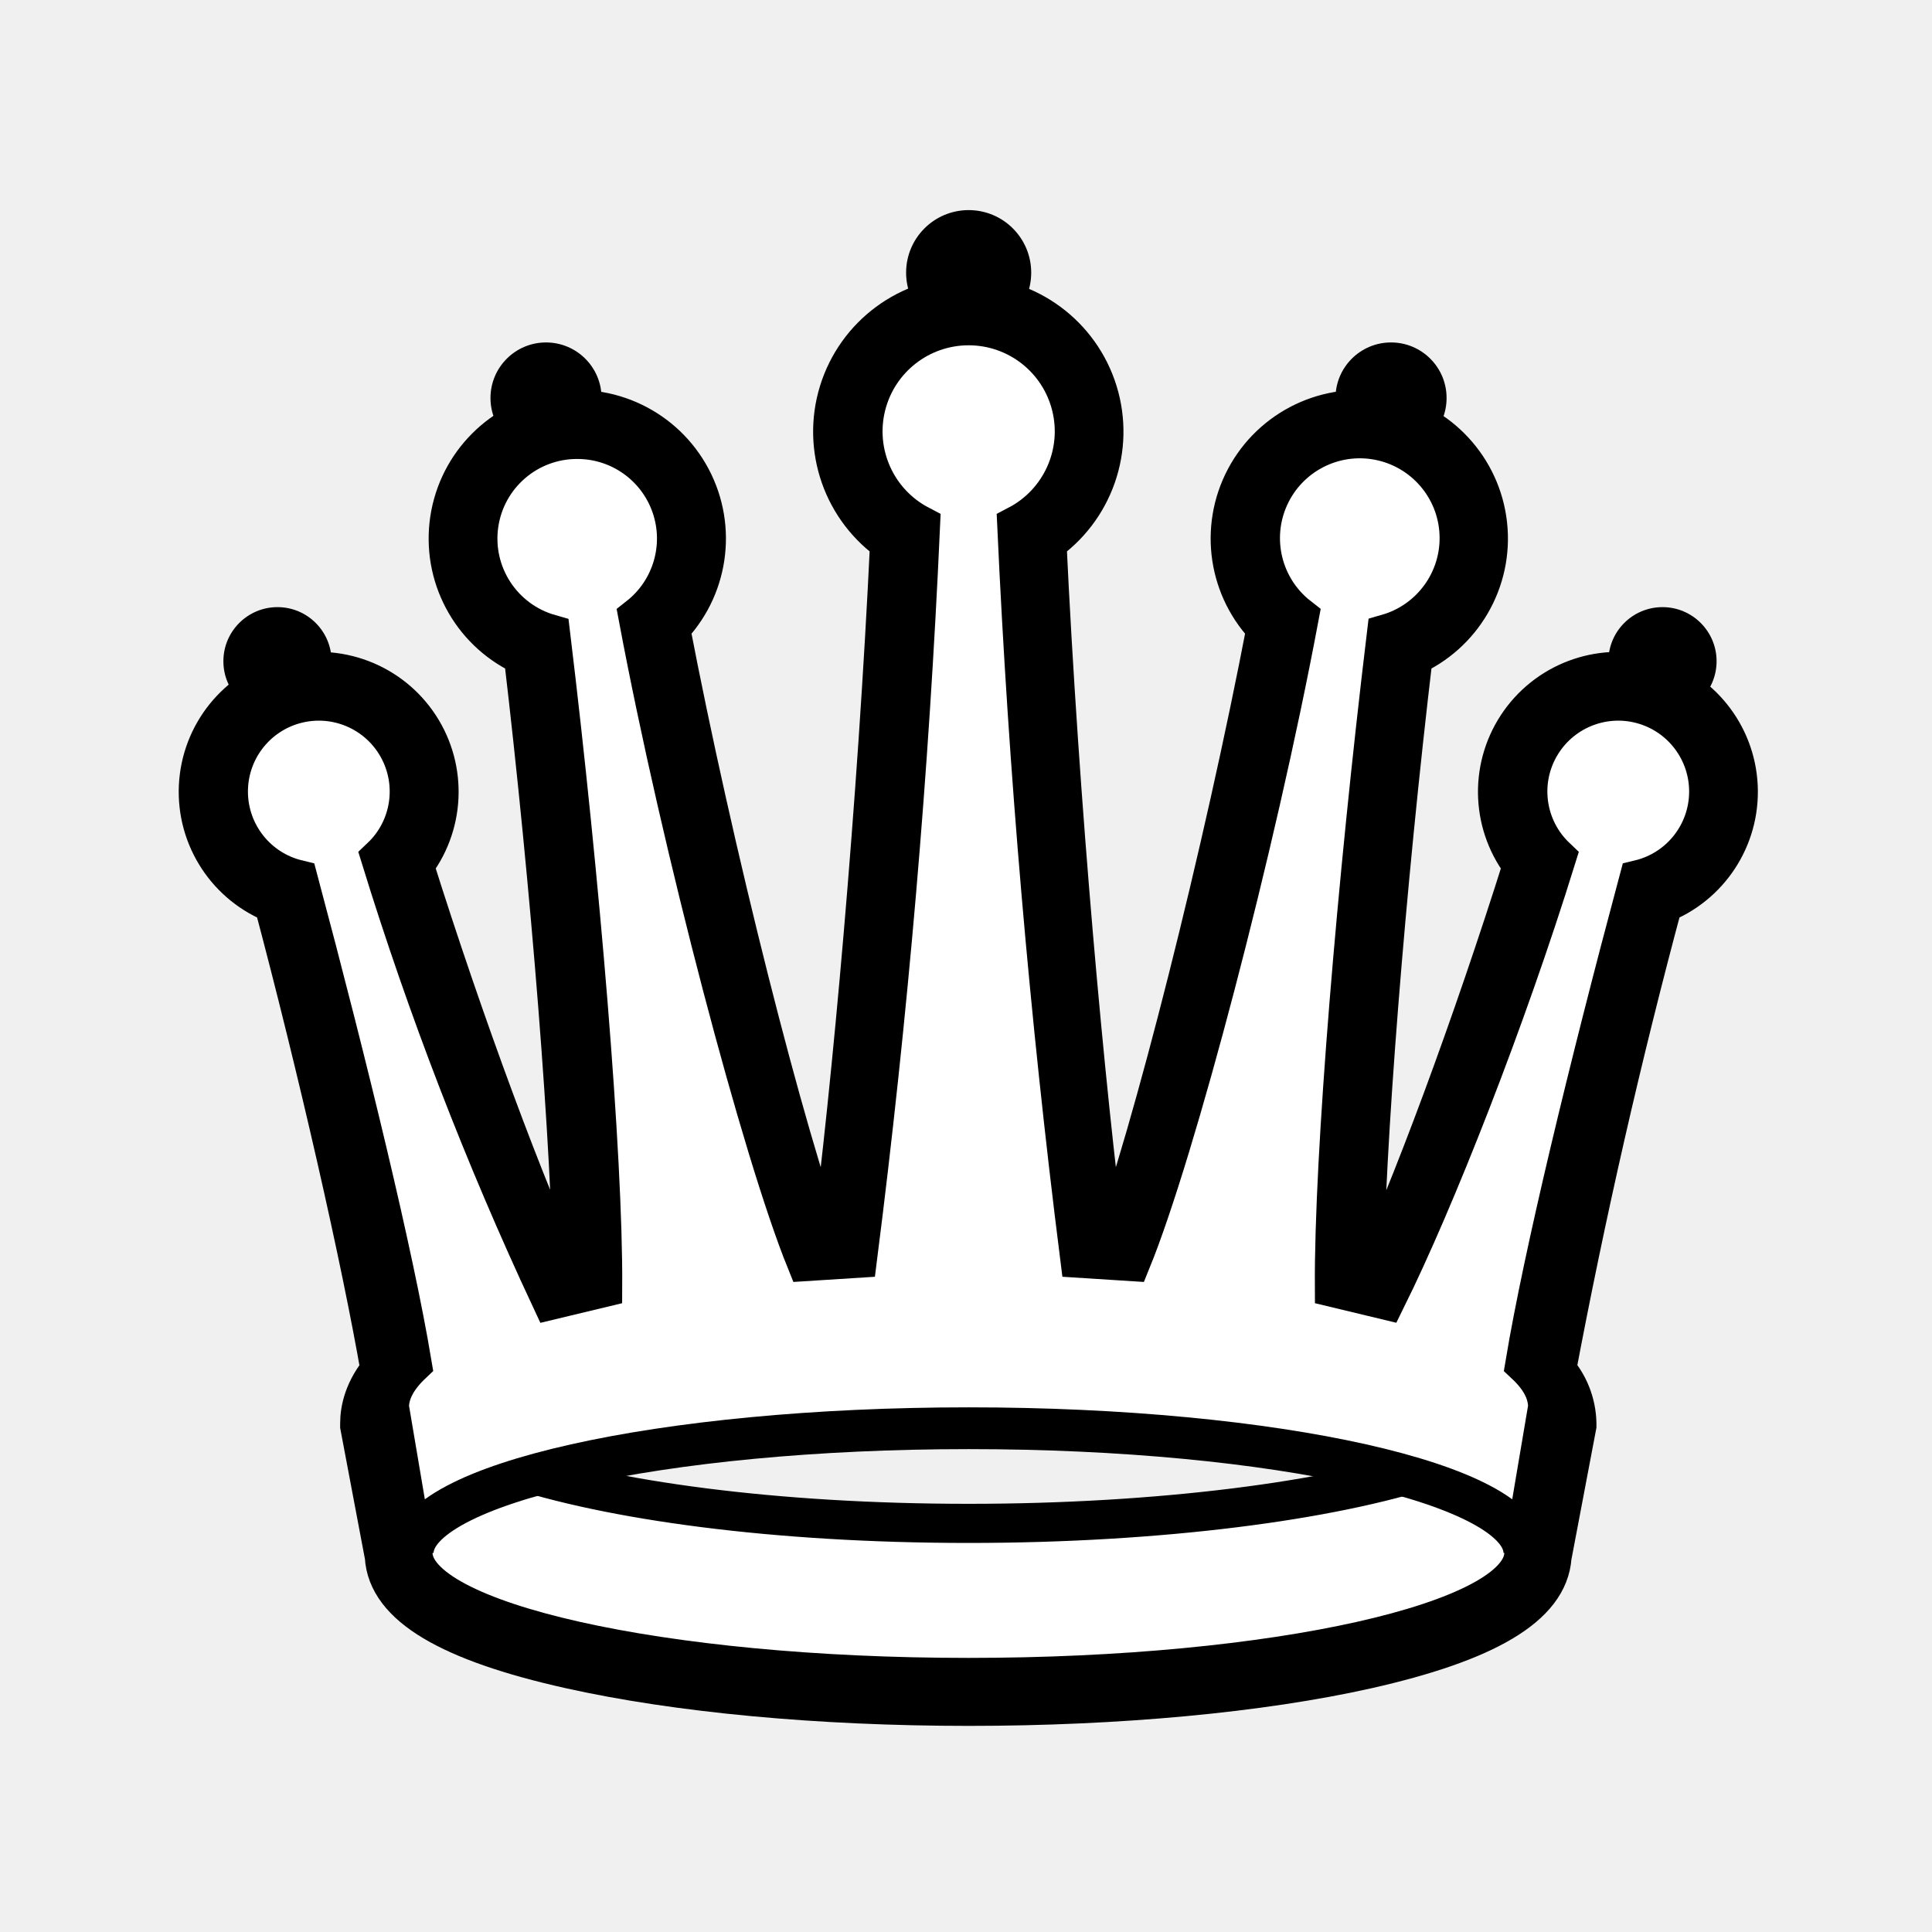
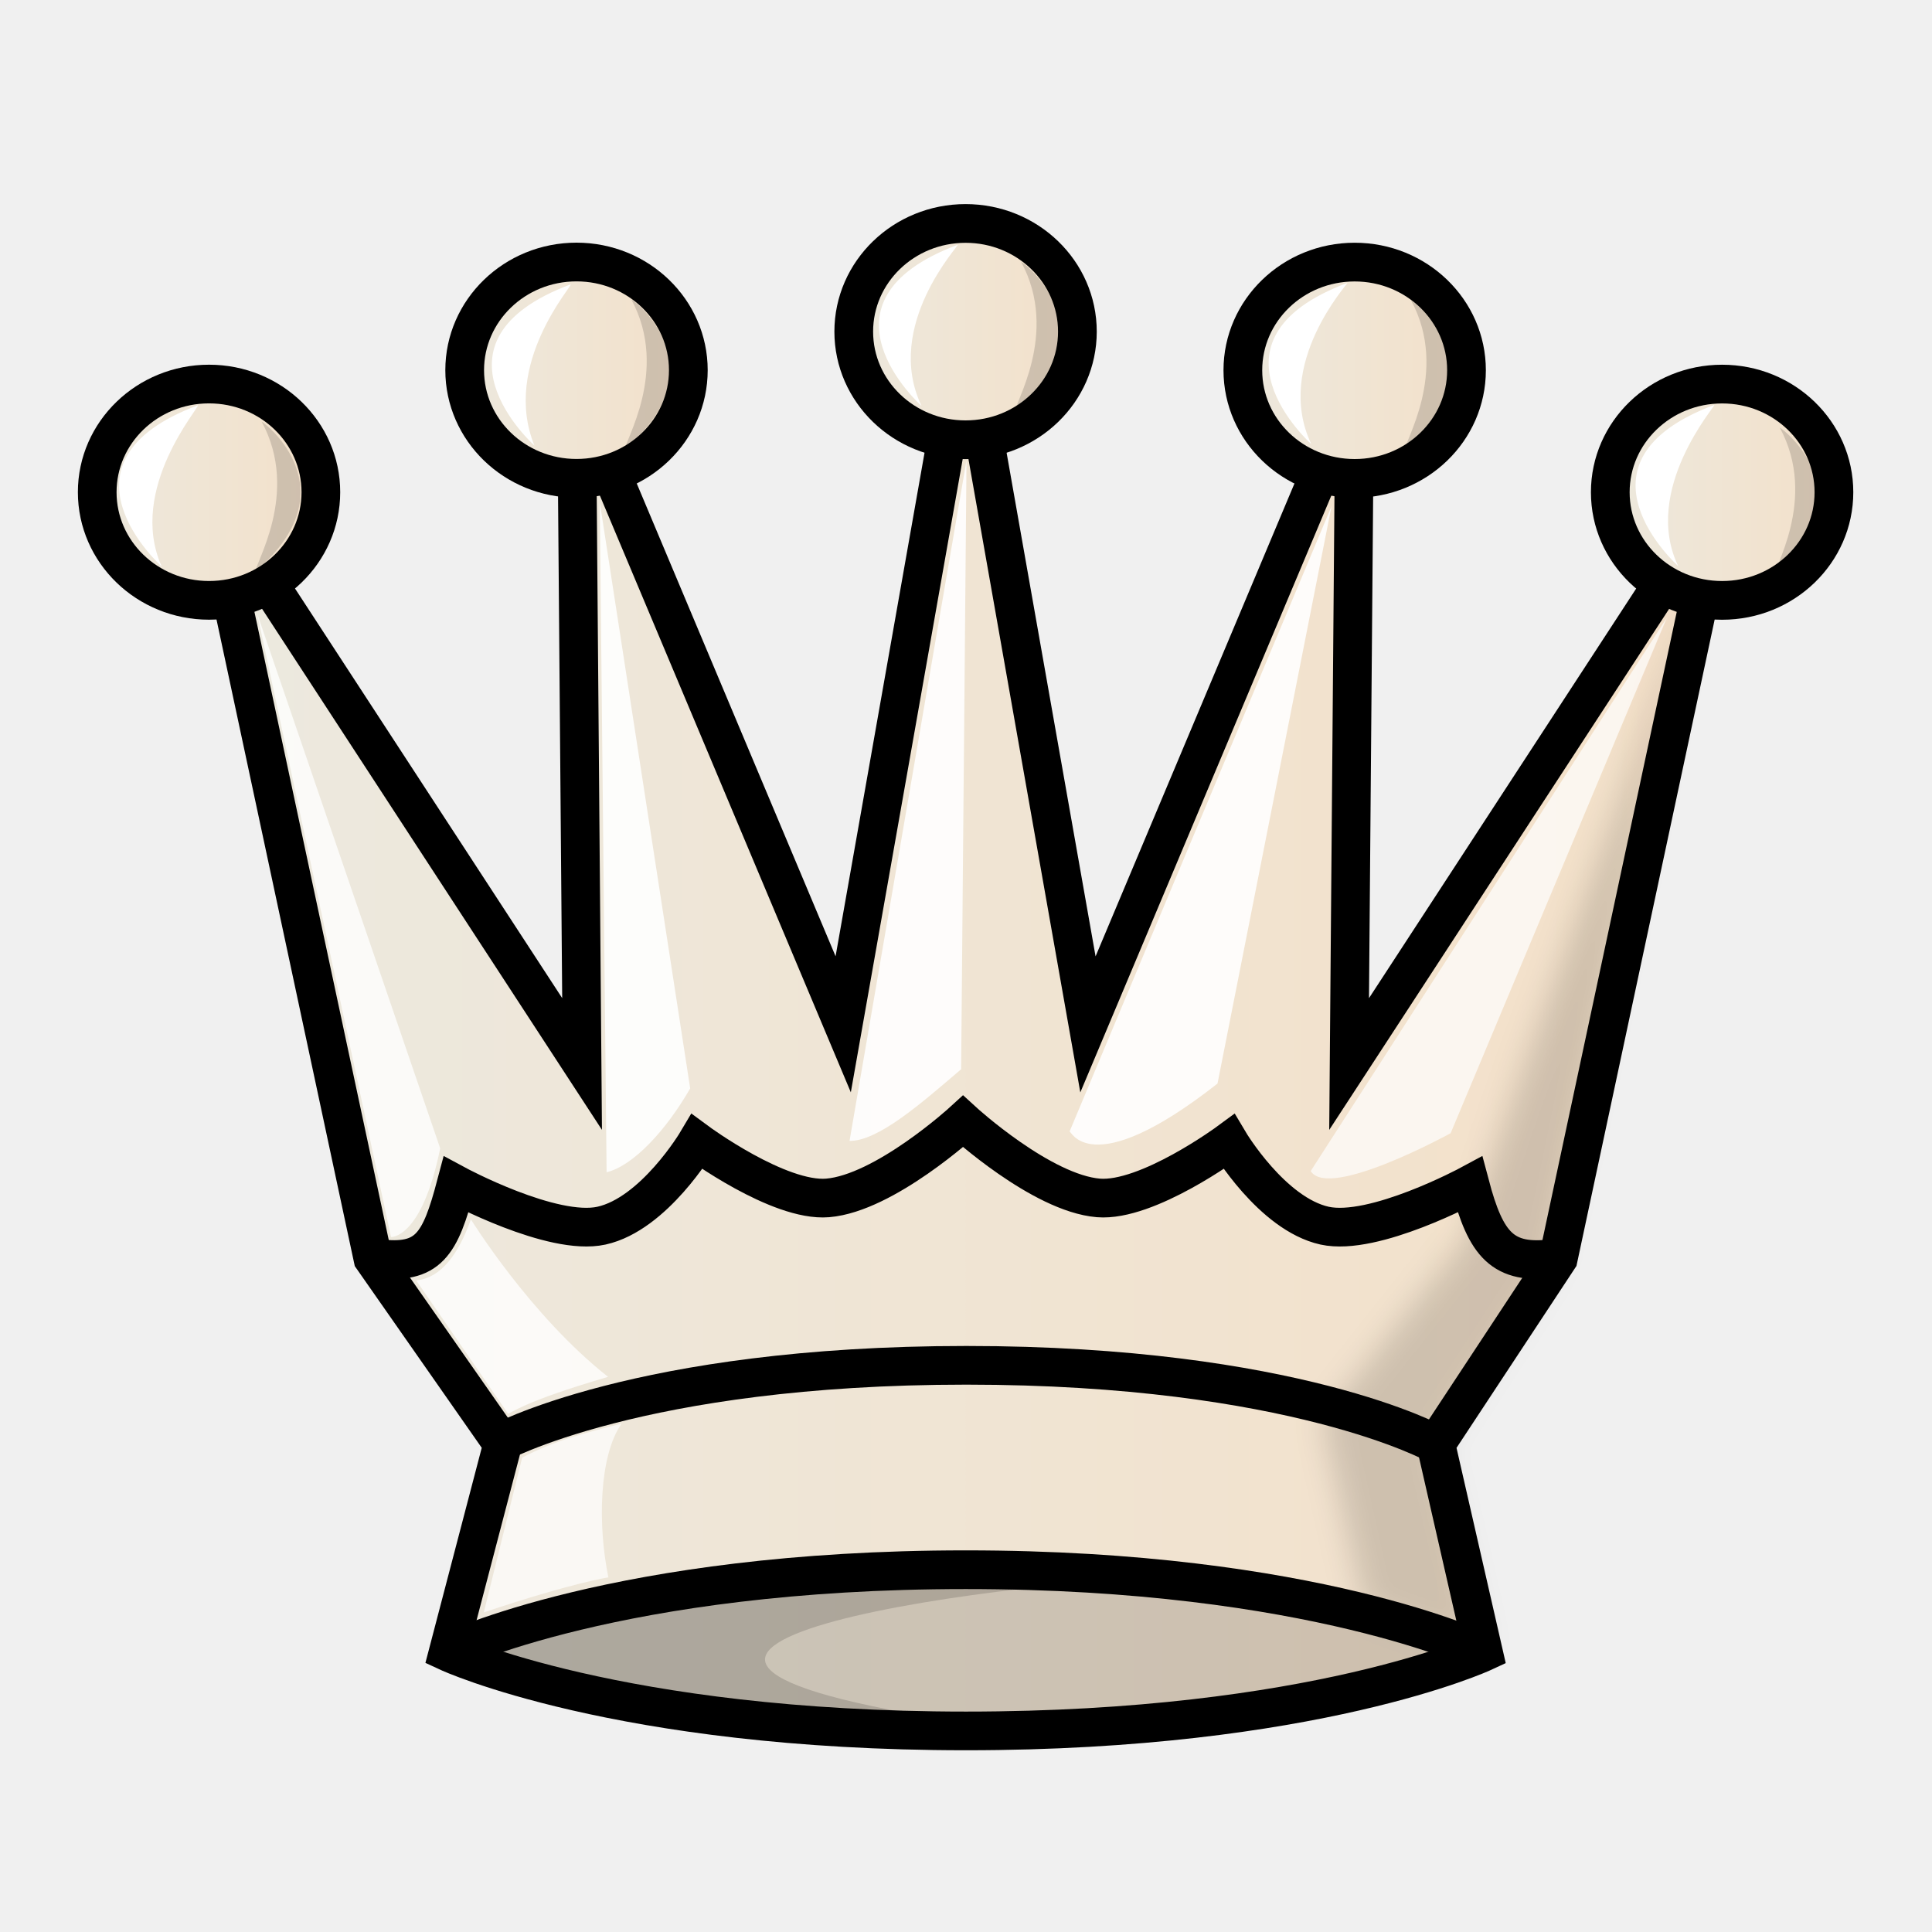
- <svg xmlns="http://www.w3.org/2000/svg" viewBox="0 0 800 800">
-   <g fill="#fff" stroke="#000" stroke-miterlimit="10">
-     <path stroke-width="20.5" d="M401.1 704.4c-62 0-120.5-5.5-164.8-15.4-49.6-11.1-74.1-25.8-75-44.7l-10.2-54v-.9c0-5.4 1.6-13.2 8.6-21.4-8-46.5-25.9-125.2-44.6-195.5a47.7 47.7 0 1 1 54-14.7C190.2 424.9 216 494.5 234 533l5.3-1.3c-.5-55.3-9.1-164.3-20.6-261.6a51.3 51.3 0 1 1 56.6-10.8c17.9 93.5 47.7 211.6 65.3 258.9l5.4-.3c8.6-66 19.4-184.5 24.6-294.5a54 54 0 1 1 60.7 0c5.2 110.1 16 228.5 24.6 294.5l5.4.3c17.6-47.3 47.4-165.3 65.3-258.9a51.3 51.3 0 1 1 56.6 10.8c-11.6 97.3-20.2 206.3-20.6 261.6l5.3 1.3c18-38.4 43.8-108.1 64.9-175.2a47.7 47.7 0 1 1 54 14.7A2624.1 2624.1 0 0 0 642.2 568a32.5 32.5 0 0 1 8.6 21.3v.9l-10.3 54.3c-1.2 18.9-25.7 33.5-75 44.6-43.8 9.8-102.3 15.3-164.4 15.3zm-189.4-90.7c1.4 3 13.7 12.4 54.6 20.3 36.5 7 84.2 11 134.6 11 50.3 0 98.2-3.9 134.6-11 40.9-8 53.4-17.3 54.6-20.3-1.4-3-13.7-12.4-54.6-20.3-36.5-7-84.2-11-134.6-11-50.3 0-98.2 3.9-134.6 11-40.8 7.9-53.1 17.3-54.6 20.3z" />
-     <path stroke-width="16.2" d="M592.9 607.6c-41.8 13.8-112.3 23.2-191.8 23.2-80.4 0-148.9-9.5-190.6-23.5C197 610.8 171 628.4 171 643c0 28.5 103 51.6 230 51.6s230-23.1 230-51.6c.1-14.2-24.4-31.7-38.1-35.4z" />
-     <path stroke-width="17.3" d="M401.1 591.4c127.1 0 230.1 23.1 230.1 51.6l10.2-60.3c0-6.3-3.2-12.3-9.4-18.1 7.5-44.9 26.1-121.9 47-199.9a38 38 0 1 0-35.1-9.4c-20.8 67-50.1 141.4-70.4 182.4l-20.4-4.9c-.3-54.2 9.2-167.8 21.5-269.9a41.7 41.7 0 1 0-37.2-7.2c-18 95.8-51.2 221.4-69.4 266.1l-20.4-1.3a3816.1 3816.1 0 0 1-26-302.6 44.3 44.3 0 1 0-41 0 3723 3723 0 0 1-26 302.6l-20.4 1.3c-18.1-44.7-51.4-170.3-69.4-266.1a41.6 41.6 0 0 0-25.7-74.3 41.6 41.6 0 0 0-11.6 81.6c12.3 102 21.8 215.5 21.5 269.8l-20.4 4.9a1418.4 1418.4 0 0 1-70.4-182.4 38 38 0 1 0-35.1 9.4c20.8 78 39.5 155 47 199.9-6 5.7-9.4 11.8-9.4 18.1l10.2 60.3c0-28.5 103.1-51.6 230.2-51.6z" />
-   </g>
-   <circle cx="401.1" cy="112.9" r="25.9" />
-   <circle cx="226.1" cy="164.8" r="23" />
-   <circle cx="114.9" cy="273.8" r="22.4" />
-   <circle cx="576" cy="164.8" r="23" />
-   <circle cx="688.4" cy="273.8" r="22.4" />
+ <svg xmlns="http://www.w3.org/2000/svg" xmlns:xlink="http://www.w3.org/1999/xlink" fill-rule="evenodd" clip-rule="evenodd" image-rendering="optimizeQuality" shape-rendering="geometricPrecision" text-rendering="geometricPrecision" viewBox="0 1.5 50 50">
+   <defs>
+     <linearGradient id="a" x1="9.241" x2="40.761" y1="27.266" y2="27.266" gradientTransform="matrix(.98495 0 0 .98605 .376 .641)" gradientUnits="userSpaceOnUse">
+       <stop offset="0" stop-color="#ece9df" />
+       <stop offset="1" stop-color="#f4e0c8" />
+     </linearGradient>
+     <linearGradient xlink:href="#a" id="b" x1="-25.017" x2="14.084" y1="-249.82" y2="-249.82" gradientTransform="matrix(.99988 0 0 .97754 30.455 272.6)" gradientUnits="userSpaceOnUse" />
+     <linearGradient xlink:href="#a" id="c" x1="-27.911" x2="-21.13" y1="-264.3" y2="-264.3" gradientTransform="matrix(.99988 0 0 .97754 29.927 272.6)" gradientUnits="userSpaceOnUse" />
+     <linearGradient xlink:href="#a" id="e" x1="-18.928" x2="-12.147" y1="-267.53" y2="-267.53" gradientTransform="matrix(.99988 0 0 .97754 30.455 272.6)" gradientUnits="userSpaceOnUse" />
+     <linearGradient xlink:href="#a" id="f" x1="-8.857" x2="-2.076" y1="-268.55" y2="-268.55" gradientTransform="matrix(.99988 0 0 .97754 30.455 272.6)" gradientUnits="userSpaceOnUse" />
+     <linearGradient xlink:href="#a" id="g" x1="1.214" x2="7.995" y1="-267.53" y2="-267.53" gradientTransform="matrix(.99988 0 0 .97754 30.455 272.6)" gradientUnits="userSpaceOnUse" />
+     <linearGradient xlink:href="#a" id="h" x1="10.196" x2="16.978" y1="-264.3" y2="-264.3" gradientTransform="matrix(.99988 0 0 .97754 30.983 272.6)" gradientUnits="userSpaceOnUse" />
+     <filter id="d" width="1.19" height="1.064" x="-.095" y="-.032" color-interpolation-filters="sRGB">
+       <feGaussianBlur stdDeviation=".388" />
+     </filter>
+   </defs>
+   <path fill="url(#b)" stroke="#000" stroke-linecap="round" stroke-width="1.001" d="m37.159 38.874 3.17-4.809 4.239-19.826-9.653 14.798.144-17.439-6.903 16.413-3.167-17.929-3.167 17.927-6.902-16.413.144 17.44-9.654-14.8 4.24 19.827 3.36 4.809-1.41 5.385s4.397 2.039 13.4 2.039c9.005 0 13.39-2.038 13.39-2.038z" />
+   <path fill="none" stroke="#000" stroke-linecap="round" stroke-width="1.001" d="M9.747 34.064c1.347.18 1.645-.355 2.056-1.906 0 0 2.488 1.343 3.762 1.062 1.365-.301 2.474-2.172 2.474-2.172s2.113 1.559 3.38 1.454c1.475-.122 3.504-1.98 3.504-1.98s2.029 1.858 3.503 1.98c1.268.105 3.38-1.454 3.38-1.454s1.11 1.87 2.475 2.172c1.274.281 3.762-1.062 3.762-1.062.411 1.551.84 2.088 2.187 1.907" />
+   <ellipse cx="5.41" cy="14.238" fill="url(#c)" stroke="#000" stroke-linecap="round" stroke-linejoin="round" stroke-width="1.001" rx="2.894" ry="2.799" />
+   <path d="M13.559-262.78c-1.191 4.726-4.701 13.531-6.049 18.221l-3.738 4.819 1.08 4.99 3.08 1.16-1.227-5.51 2.961-4.677z" filter="url(#d)" opacity=".15" style="mix-blend-mode:normal" transform="matrix(.99988 0 0 .97754 30.455 272.6)" />
+   <path d="M24.496 41.69c-4.835 0-9.67.857-12.894 2.57 3.226 1.714 8.068 1.746 12.908 1.745-11.917-1.877 1.961-3.693 6.74-3.726-2.135-.391-4.443-.589-6.753-.589z" opacity=".15" />
+   <path fill="none" stroke="#000" stroke-width="1.001" d="M11.601 44.26s4.388-2.136 13.392-2.136 13.392 2.136 13.392 2.136m-25.528-5.386s3.666-2.04 12.151-2.04 12.151 2.04 12.151 2.04" />
+   <ellipse cx="14.92" cy="11.08" fill="url(#e)" stroke="#000" stroke-linecap="round" stroke-linejoin="round" stroke-width="1.002" rx="2.894" ry="2.799" />
+   <ellipse cx="24.989" cy="10.082" fill="url(#f)" stroke="#000" stroke-linecap="round" stroke-linejoin="round" stroke-width="1.002" rx="2.894" ry="2.799" />
+   <ellipse cx="35.059" cy="11.082" fill="url(#g)" stroke="#000" stroke-linecap="round" stroke-linejoin="round" stroke-width="1.002" rx="2.894" ry="2.799" />
+   <ellipse cx="44.568" cy="14.239" fill="url(#h)" stroke="#000" stroke-linecap="round" stroke-linejoin="round" stroke-width="1.002" rx="2.894" ry="2.799" />
+   <path fill="#fff" d="m6.657 17.385 3.462 16.129s.794.057 1.273-2.295z" opacity=".8" />
+   <path fill="#fff" d="m15.522 14.499 2.34 15.169c-.625 1.087-1.471 2-2.163 2.17zm6.464 16.528 3.027-17.612-.139 15.757c-1.066.913-2.15 1.858-2.888 1.855m12.473-16.422-6.78 16.182c.016-.092.467 1.394 3.83-1.244z" opacity=".9" />
+   <path fill="#fff" d="m33.921 31.807 9.219-14.326-5.598 13.346s-3.153 1.734-3.621.98" opacity=".7" />
+   <path fill="#fff" d="M4.184 16.16s-3.017-2.692.934-4.17c.088.013-1.833 2.155-.934 4.17m9.647-3.129s-3.018-2.692.934-4.17c.09 0-1.796 2.054-.934 4.17m10.018-1.025s-3.018-2.692.934-4.17c.059 0-1.927 2.09-.934 4.17m10.086.986s-3.018-2.692.934-4.17c.044-.004-1.919 2.093-.934 4.17m9.496 3.158s-3.018-2.692.934-4.17c.046.017-1.882 2.19-.934 4.17" />
+   <path d="M24.993 46.396c-9.004 0-13.392-2.136-13.392-2.136s4.387-2.137 13.392-2.137c9.004 0 13.392 2.137 13.392 2.137s-4.388 2.136-13.392 2.136M6.771 12.412c.08.026 2.315 1.75-.147 3.864-.074-.124 1.162-2.001.147-3.864m9.565-3.166c.08.026 2.314 1.75-.148 3.863-.074-.124 1.162-2 .148-3.863m10.089-.97c.08.026 2.314 1.75-.148 3.864-.074-.124 1.162-2.001.148-3.864m10.09.992c.08.027 2.314 1.751-.148 3.864-.074-.124 1.162-2 .148-3.864m9.544 3.297c.08.026 2.314 1.75-.148 3.864-.074-.124 1.162-2.001.148-3.864" opacity=".15" />
+   <path fill="#fff" d="M13.514 39.223c.848-.45 1.7-.66 2.571-.878-.587.84-.616 2.64-.34 3.978 0 0-.89.125-3.224.905z" opacity=".7" />
+   <path fill="#fff" d="M13.146 38.084c.11-.016.33-.29 2.591-.951-2.014-1.585-3.55-4.075-3.55-4.075-.329.914-.773 1.514-1.415 1.58z" opacity=".8" />
</svg>
